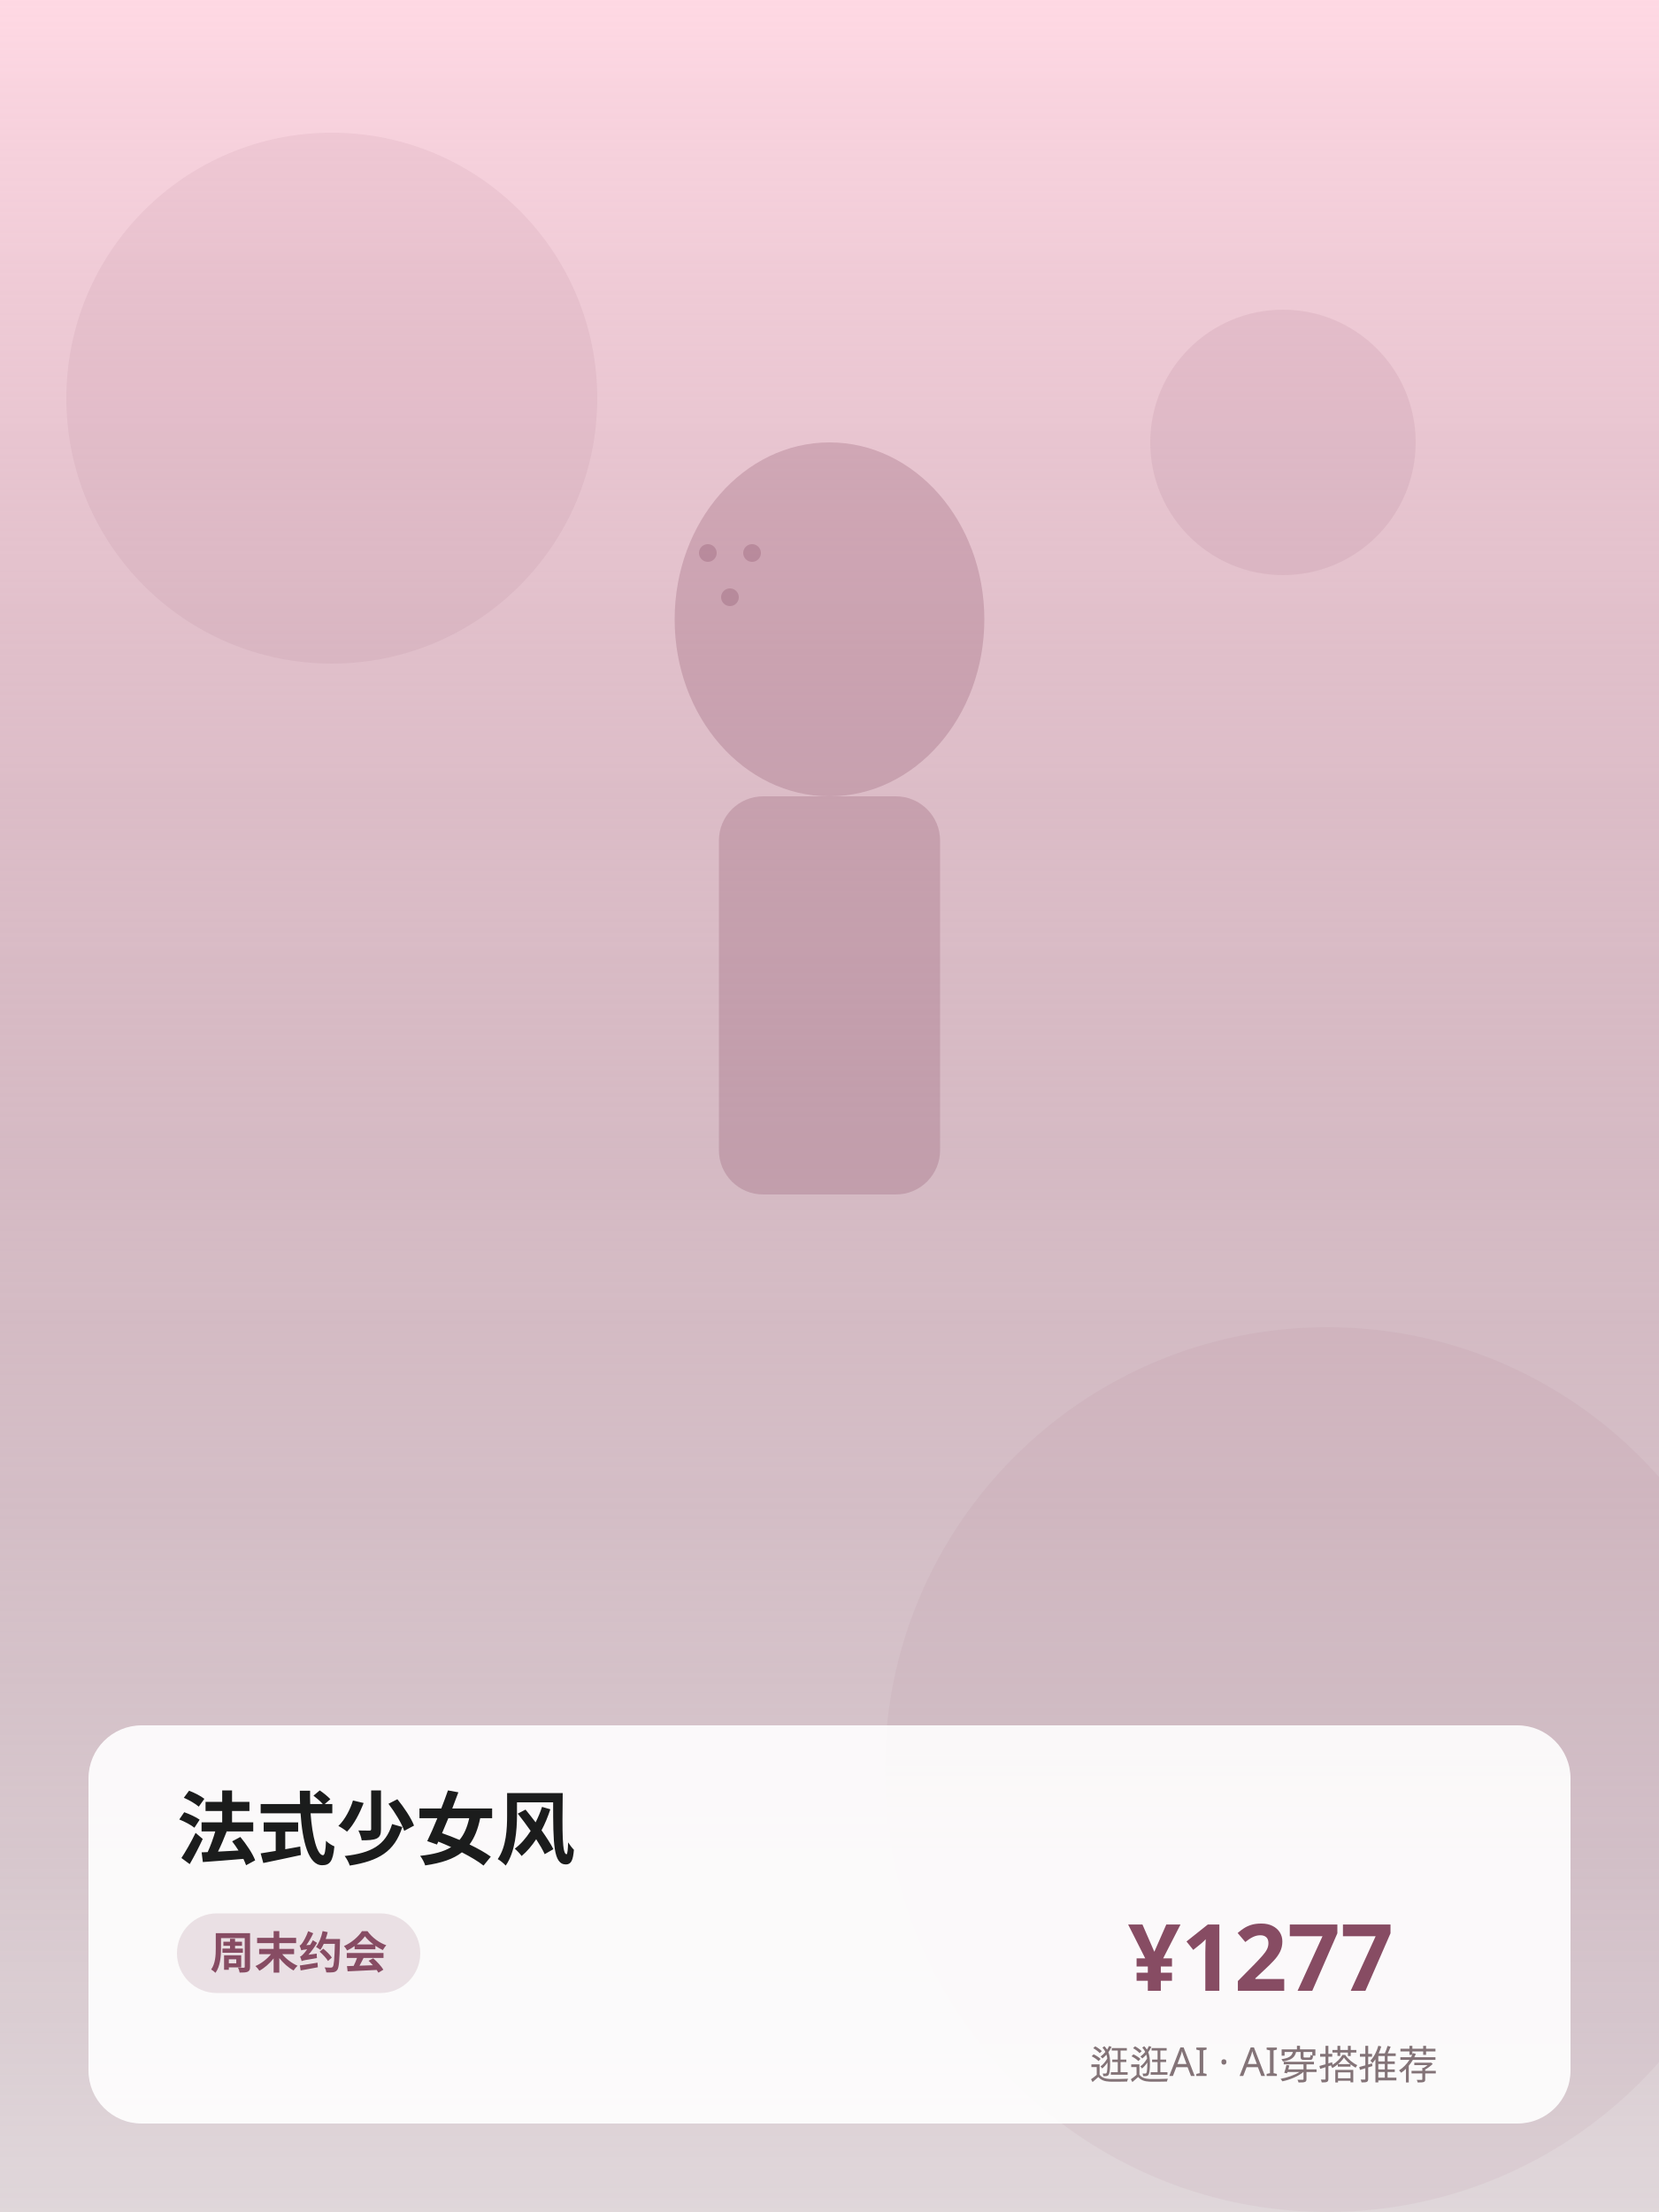
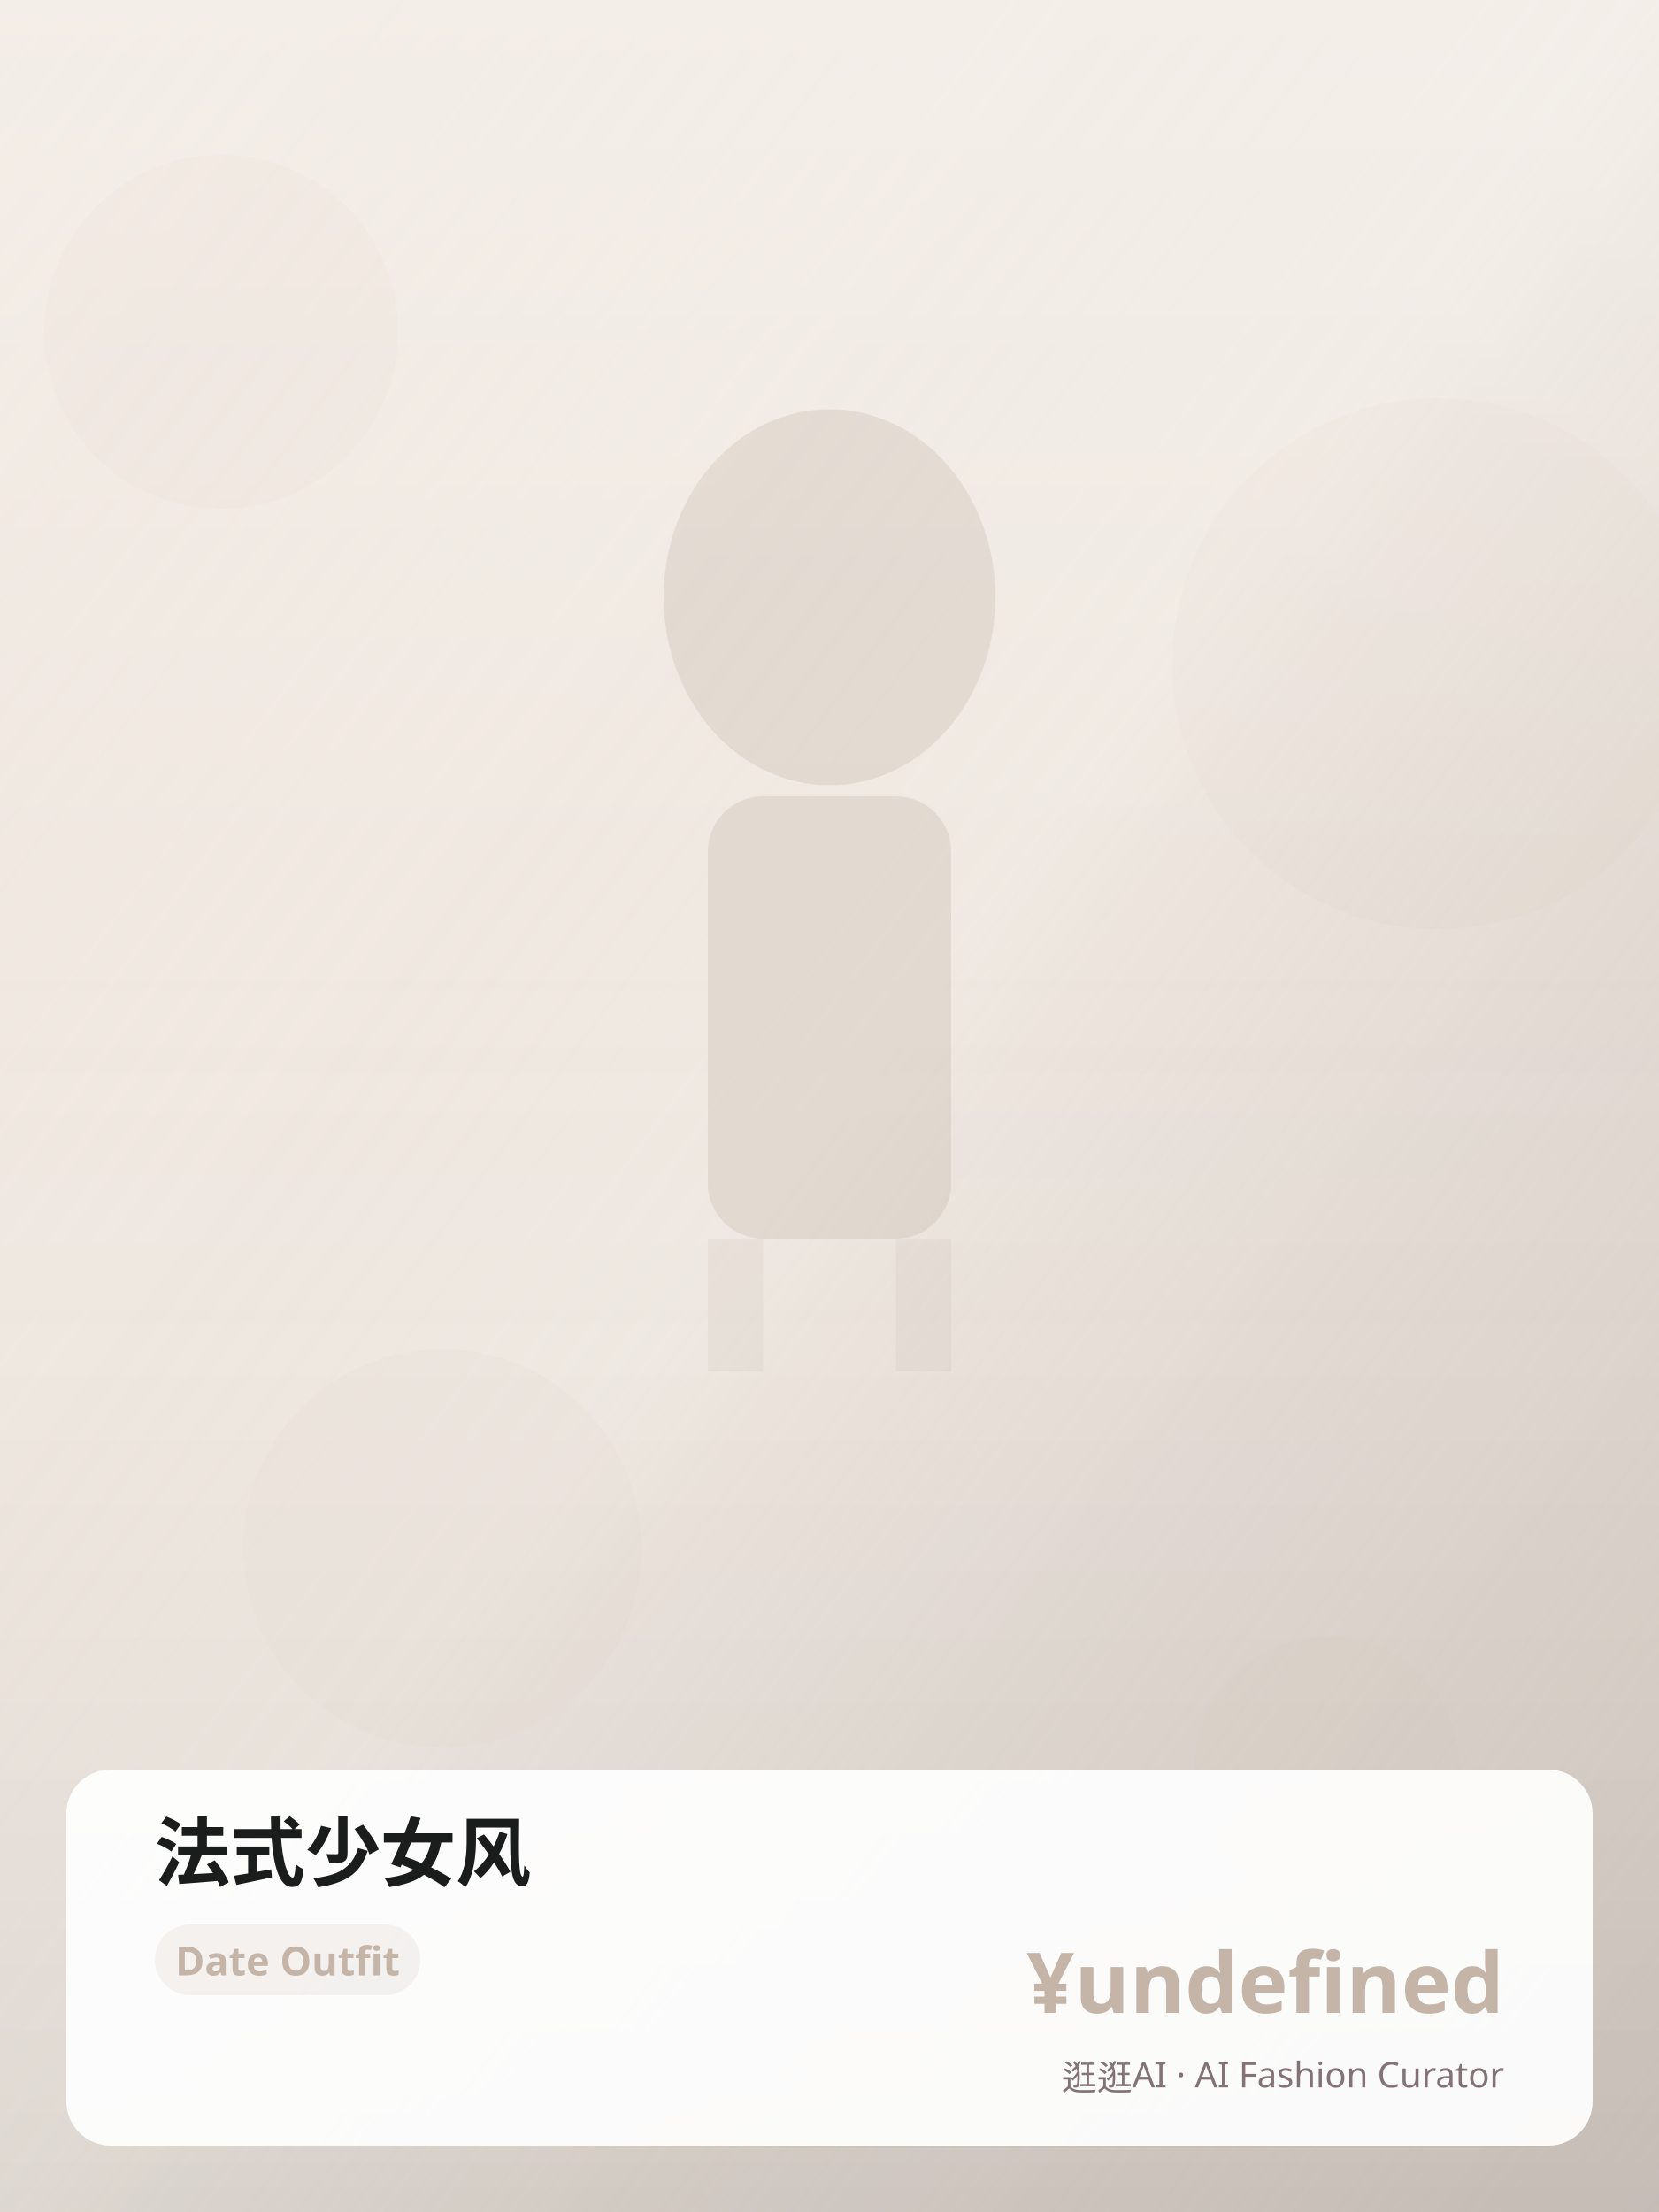
<svg xmlns="http://www.w3.org/2000/svg" width="750" height="1000" viewBox="0 0 750 1000">
  <defs>
-     <linearGradient id="bg" x1="0" y1="0" x2="0" y2="1">
-       <stop offset="0%" stop-color="#ffd9e4" />
-       <stop offset="100%" stop-color="#874c63" stop-opacity="0.15" />
+     <linearGradient id="bg" x1="0" y1="0" x2="1" y2="1">
+       <stop offset="0%" stop-color="#F0E8E0" />
+       <stop offset="50%" stop-color="#F0E8E0" stop-opacity="0.85" />
+       <stop offset="100%" stop-color="#C4B5A8" stop-opacity="0.6" />
+     </linearGradient>
+     <linearGradient id="shine" x1="0" y1="0" x2="0" y2="1">
+       <stop offset="0%" stop-color="#ffffff" stop-opacity="0.25" />
+       <stop offset="40%" stop-color="#ffffff" stop-opacity="0" />
+       <stop offset="100%" stop-color="#000000" stop-opacity="0.08" />
    </linearGradient>
  </defs>
  <rect width="750" height="1000" fill="url(#bg)" />
-   <circle cx="150" cy="180" r="120" fill="#874c63" opacity="0.08" />
-   <circle cx="600" cy="800" r="200" fill="#874c63" opacity="0.06" />
-   <circle cx="580" cy="200" r="60" fill="#874c63" opacity="0.1" />
-   <g transform="translate(375,340)" fill="#874c63" opacity="0.25">
-     <ellipse cx="0" cy="-60" rx="70" ry="80" />
-     <rect x="-50" y="20" width="100" height="180" rx="20" />
+   <rect width="750" height="1000" fill="url(#shine)" />
+   <g opacity="0.06" fill="#C4B5A8">
+     <circle cx="100" cy="150" r="80" />
+     <circle cx="650" cy="300" r="120" />
+     <circle cx="200" cy="700" r="90" />
+     <circle cx="600" cy="800" r="60" />
  </g>
-   <g fill="#874c63" opacity="0.3">
-     <circle cx="320" cy="250" r="4" />
-     <circle cx="340" cy="250" r="4" />
-     <circle cx="330" cy="270" r="4" />
+   <g transform="translate(375,340)" opacity="0.3" fill="#C4B5A8">
+     <ellipse cx="0" cy="-70" rx="75" ry="85" />
+     <rect x="-55" y="20" width="110" height="200" rx="25" />
+     <path d="M-55,220 L-55,280 L-30,280 L-30,220 M30,220 L30,280 L55,280 L55,220" fill="#C4B5A8" opacity="0.5" />
  </g>
-   <rect x="40" y="780" width="670" height="180" rx="24" fill="#ffffff" opacity="0.9" />
-   <text x="80" y="840" font-family="Plus Jakarta Sans, sans-serif" font-size="36" font-weight="700" fill="#1b1c1c">法式少女风</text>
-   <rect x="80" y="865" width="110" height="36" rx="18" fill="#874c63" opacity="0.15" />
-   <text x="135" y="890" font-family="Plus Jakarta Sans, sans-serif" font-size="20" fill="#874c63" text-anchor="middle" font-weight="600">周末约会</text>
-   <text x="630" y="900" font-family="Plus Jakarta Sans, sans-serif" font-size="42" font-weight="800" fill="#874c63" text-anchor="end">¥1277</text>
-   <text x="650" y="940" font-family="Plus Jakarta Sans, sans-serif" font-size="18" fill="#837377" text-anchor="end">逛逛AI · AI穿搭推荐</text>
+   <rect x="30" y="800" width="690" height="170" rx="20" fill="#ffffff" opacity="0.92" />
+   <text x="70" y="850" font-family="Plus Jakarta Sans, sans-serif" font-size="34" font-weight="800" fill="#1b1c1c">法式少女风</text>
+   <rect x="70" y="870" width="120" height="32" rx="16" fill="#C4B5A8" opacity="0.15" />
+   <text x="130" y="893" font-family="Plus Jakarta Sans, sans-serif" font-size="18" font-weight="600" fill="#C4B5A8" text-anchor="middle">Date Outfit</text>
+   <text x="680" y="910" font-family="Plus Jakarta Sans, sans-serif" font-size="38" font-weight="800" fill="#C4B5A8" text-anchor="end">¥undefined</text>
+   <text x="680" y="945" font-family="Plus Jakarta Sans, sans-serif" font-size="16" fill="#837377" text-anchor="end">逛逛AI · AI Fashion Curator</text>
</svg>
